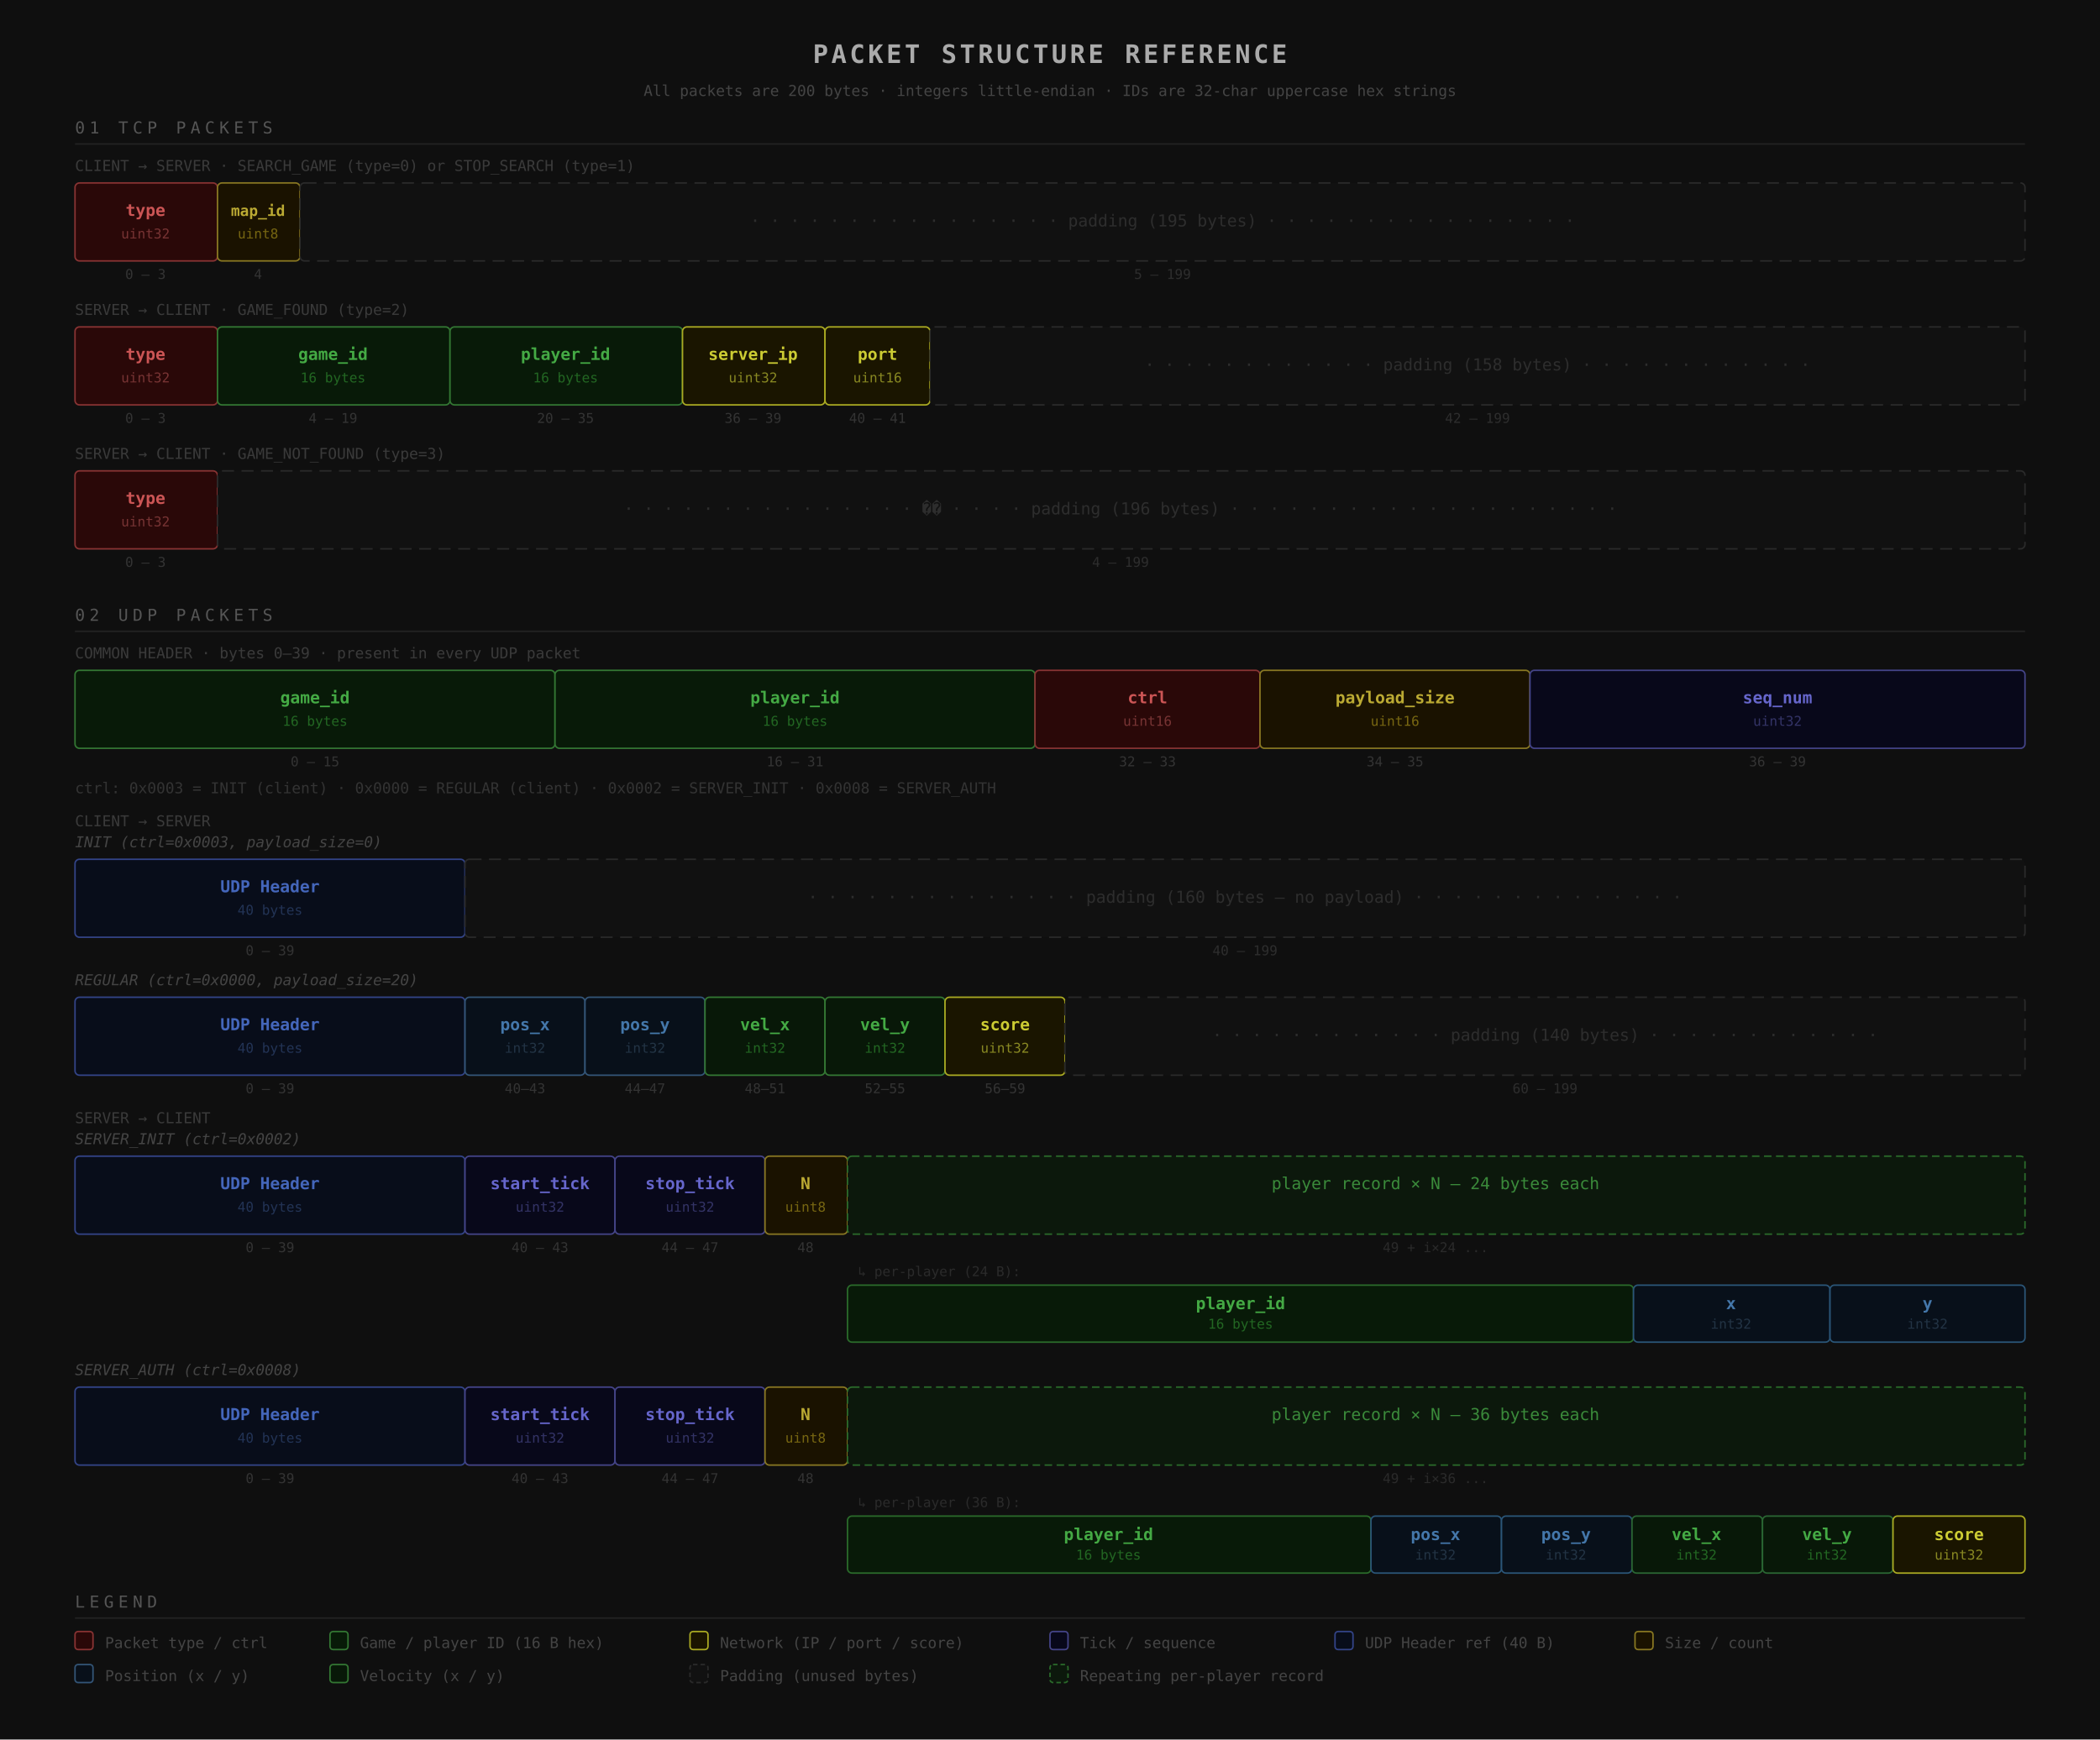
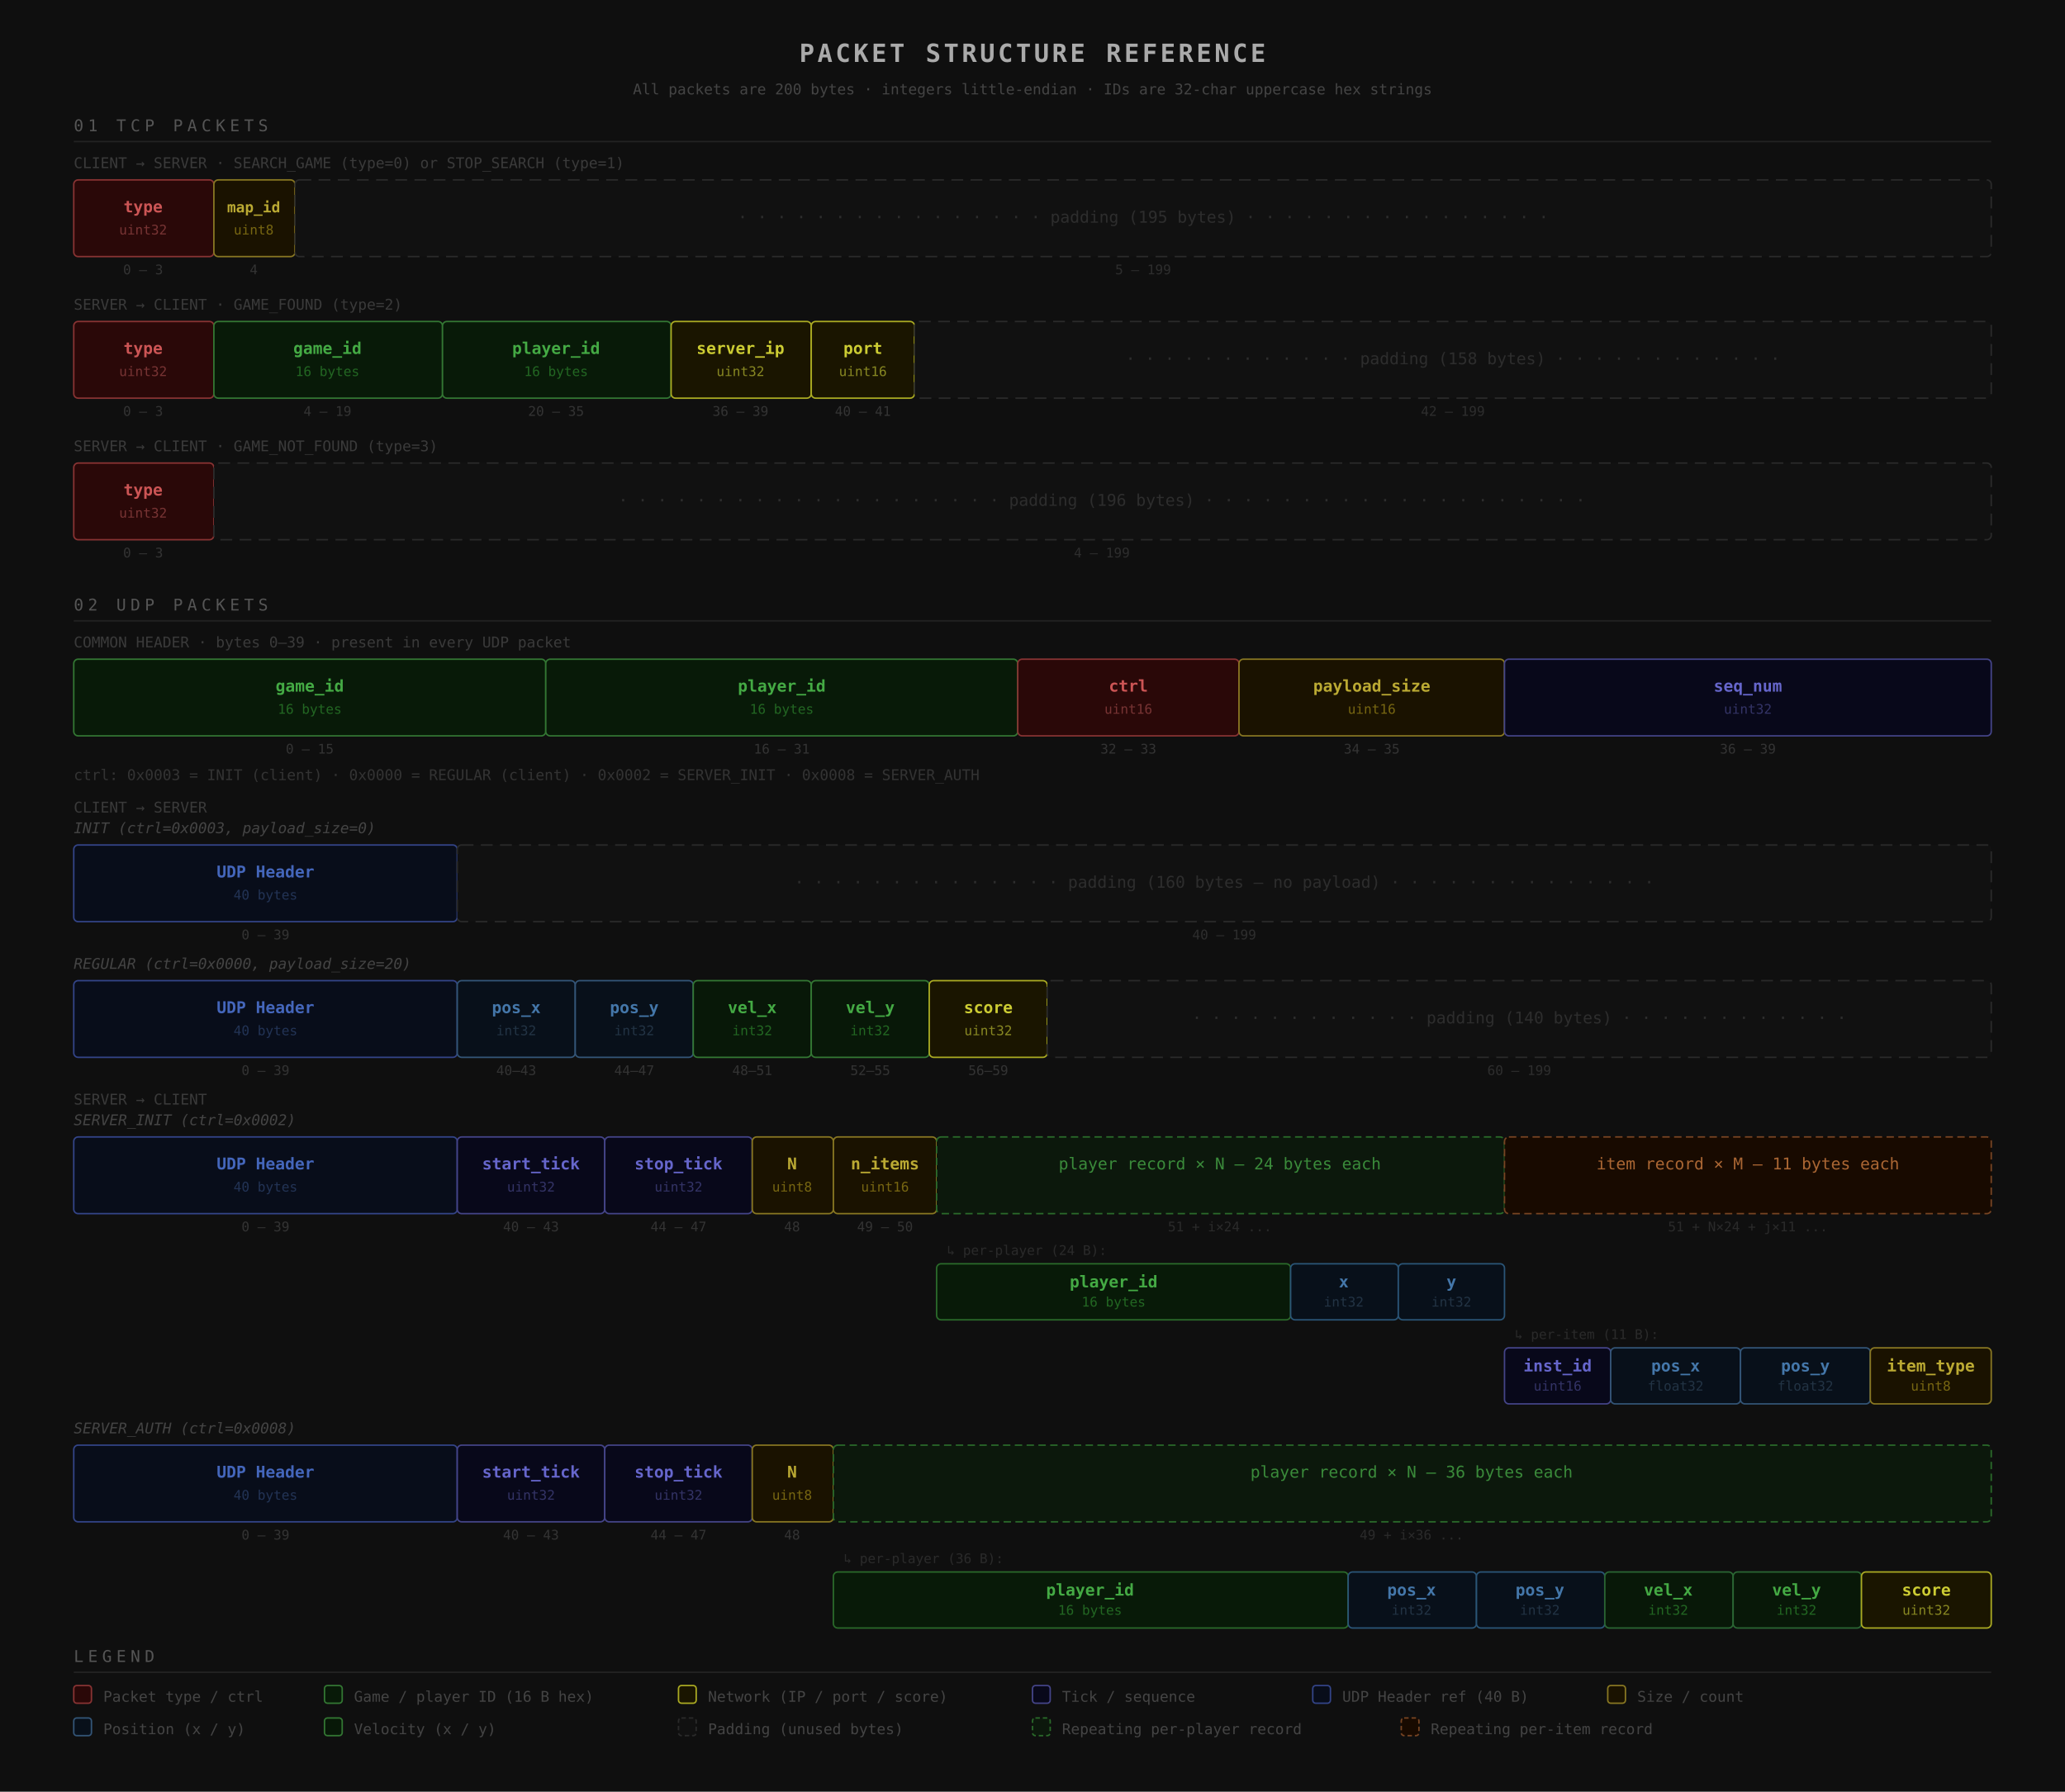
- <svg xmlns="http://www.w3.org/2000/svg" viewBox="0 0 1400 1160" font-family="monospace" font-size="13">
-   <rect width="1400" height="1160" fill="#0f0f0f" />
+ <svg xmlns="http://www.w3.org/2000/svg" viewBox="0 0 1400 1215" font-family="monospace" font-size="13">
+   <rect width="1400" height="1215" fill="#0f0f0f" />
  <text x="700" y="42" fill="#aaa" font-size="17" font-weight="bold" text-anchor="middle" letter-spacing="2">PACKET STRUCTURE REFERENCE</text>
  <text x="700" y="64" fill="#444" font-size="10" text-anchor="middle">All packets are 200 bytes  ·  integers little-endian  ·  IDs are 32-char uppercase hex strings</text>
  <text x="50" y="89" fill="#555" font-size="11" letter-spacing="3">01  TCP PACKETS</text>
  <line x1="50" y1="96" x2="1350" y2="96" stroke="#222" stroke-width="1" />
  <text x="50" y="114" fill="#3a3a3a" font-size="10">CLIENT → SERVER  ·  SEARCH_GAME (type=0) or STOP_SEARCH (type=1)</text>
  <rect x="50" y="122" width="95" height="52" rx="3" fill="#2a0808" stroke="#883333" stroke-width="1" />
  <text x="97" y="144" fill="#cc5555" font-size="11" font-weight="bold" text-anchor="middle">type</text>
  <text x="97" y="159" fill="#773333" font-size="9" text-anchor="middle">uint32</text>
  <text x="97" y="186" fill="#333" font-size="9" text-anchor="middle">0 – 3</text>
  <rect x="145" y="122" width="55" height="52" rx="3" fill="#1a1200" stroke="#887722" stroke-width="1" />
  <text x="172" y="144" fill="#bbaa33" font-size="10" font-weight="bold" text-anchor="middle">map_id</text>
  <text x="172" y="159" fill="#776611" font-size="9" text-anchor="middle">uint8</text>
  <text x="172" y="186" fill="#333" font-size="9" text-anchor="middle">4</text>
  <rect x="200" y="122" width="1150" height="52" rx="3" fill="#111" stroke="#2a2a2a" stroke-width="1" stroke-dasharray="8,5" />
  <text x="775" y="151" fill="#2d2d2d" font-size="11" text-anchor="middle">· · · · · · · · · · · · · · · · padding (195 bytes) · · · · · · · · · · · · · · · ·</text>
  <text x="775" y="186" fill="#2d2d2d" font-size="9" text-anchor="middle">5 – 199</text>
  <text x="50" y="210" fill="#3a3a3a" font-size="10">SERVER → CLIENT  ·  GAME_FOUND (type=2)</text>
  <rect x="50" y="218" width="95" height="52" rx="3" fill="#2a0808" stroke="#883333" stroke-width="1" />
  <text x="97" y="240" fill="#cc5555" font-size="11" font-weight="bold" text-anchor="middle">type</text>
  <text x="97" y="255" fill="#773333" font-size="9" text-anchor="middle">uint32</text>
  <text x="97" y="282" fill="#333" font-size="9" text-anchor="middle">0 – 3</text>
  <rect x="145" y="218" width="155" height="52" rx="3" fill="#081a08" stroke="#337733" stroke-width="1" />
  <text x="222" y="240" fill="#44aa44" font-size="11" font-weight="bold" text-anchor="middle">game_id</text>
  <text x="222" y="255" fill="#226622" font-size="9" text-anchor="middle">16 bytes</text>
  <text x="222" y="282" fill="#333" font-size="9" text-anchor="middle">4 – 19</text>
  <rect x="300" y="218" width="155" height="52" rx="3" fill="#081a08" stroke="#337733" stroke-width="1" />
  <text x="377" y="240" fill="#44aa44" font-size="11" font-weight="bold" text-anchor="middle">player_id</text>
  <text x="377" y="255" fill="#226622" font-size="9" text-anchor="middle">16 bytes</text>
  <text x="377" y="282" fill="#333" font-size="9" text-anchor="middle">20 – 35</text>
  <rect x="455" y="218" width="95" height="52" rx="3" fill="#1a1500" stroke="#aaaa22" stroke-width="1" />
  <text x="502" y="240" fill="#cccc33" font-size="11" font-weight="bold" text-anchor="middle">server_ip</text>
  <text x="502" y="255" fill="#888822" font-size="9" text-anchor="middle">uint32</text>
  <text x="502" y="282" fill="#333" font-size="9" text-anchor="middle">36 – 39</text>
  <rect x="550" y="218" width="70" height="52" rx="3" fill="#1a1500" stroke="#aaaa22" stroke-width="1" />
  <text x="585" y="240" fill="#cccc33" font-size="11" font-weight="bold" text-anchor="middle">port</text>
  <text x="585" y="255" fill="#888822" font-size="9" text-anchor="middle">uint16</text>
  <text x="585" y="282" fill="#333" font-size="9" text-anchor="middle">40 – 41</text>
  <rect x="620" y="218" width="730" height="52" rx="3" fill="#111" stroke="#2a2a2a" stroke-width="1" stroke-dasharray="8,5" />
  <text x="985" y="247" fill="#2d2d2d" font-size="11" text-anchor="middle">· · · · · · · · · · · · padding (158 bytes) · · · · · · · · · · · ·</text>
  <text x="985" y="282" fill="#2d2d2d" font-size="9" text-anchor="middle">42 – 199</text>
  <text x="50" y="306" fill="#3a3a3a" font-size="10">SERVER → CLIENT  ·  GAME_NOT_FOUND (type=3)</text>
  <rect x="50" y="314" width="95" height="52" rx="3" fill="#2a0808" stroke="#883333" stroke-width="1" />
  <text x="97" y="336" fill="#cc5555" font-size="11" font-weight="bold" text-anchor="middle">type</text>
  <text x="97" y="351" fill="#773333" font-size="9" text-anchor="middle">uint32</text>
  <text x="97" y="378" fill="#333" font-size="9" text-anchor="middle">0 – 3</text>
  <rect x="145" y="314" width="1205" height="52" rx="3" fill="#111" stroke="#2a2a2a" stroke-width="1" stroke-dasharray="8,5" />
-   <text x="747" y="343" fill="#2d2d2d" font-size="11" text-anchor="middle">· · · · · · · · · · · · · · · �� · · · · padding (196 bytes) · · · · · · · · · · · · · · · · · · · ·</text>
+   <text x="747" y="343" fill="#2d2d2d" font-size="11" text-anchor="middle">· · · · · · · · · · · · · · · · · · · · padding (196 bytes) · · · · · · · · · · · · · · · · · · · ·</text>
  <text x="747" y="378" fill="#2d2d2d" font-size="9" text-anchor="middle">4 – 199</text>
  <text x="50" y="414" fill="#555" font-size="11" letter-spacing="3">02  UDP PACKETS</text>
  <line x1="50" y1="421" x2="1350" y2="421" stroke="#222" stroke-width="1" />
  <text x="50" y="439" fill="#3a3a3a" font-size="10">COMMON HEADER  ·  bytes 0–39  ·  present in every UDP packet</text>
  <rect x="50" y="447" width="320" height="52" rx="3" fill="#081a08" stroke="#337733" stroke-width="1" />
  <text x="210" y="469" fill="#44aa44" font-size="11" font-weight="bold" text-anchor="middle">game_id</text>
  <text x="210" y="484" fill="#226622" font-size="9" text-anchor="middle">16 bytes</text>
  <text x="210" y="511" fill="#333" font-size="9" text-anchor="middle">0 – 15</text>
  <rect x="370" y="447" width="320" height="52" rx="3" fill="#081a08" stroke="#337733" stroke-width="1" />
  <text x="530" y="469" fill="#44aa44" font-size="11" font-weight="bold" text-anchor="middle">player_id</text>
  <text x="530" y="484" fill="#226622" font-size="9" text-anchor="middle">16 bytes</text>
  <text x="530" y="511" fill="#333" font-size="9" text-anchor="middle">16 – 31</text>
  <rect x="690" y="447" width="150" height="52" rx="3" fill="#2a0808" stroke="#883333" stroke-width="1" />
  <text x="765" y="469" fill="#cc5555" font-size="11" font-weight="bold" text-anchor="middle">ctrl</text>
  <text x="765" y="484" fill="#773333" font-size="9" text-anchor="middle">uint16</text>
  <text x="765" y="511" fill="#333" font-size="9" text-anchor="middle">32 – 33</text>
  <rect x="840" y="447" width="180" height="52" rx="3" fill="#1a1200" stroke="#887722" stroke-width="1" />
  <text x="930" y="469" fill="#bbaa33" font-size="11" font-weight="bold" text-anchor="middle">payload_size</text>
  <text x="930" y="484" fill="#776611" font-size="9" text-anchor="middle">uint16</text>
  <text x="930" y="511" fill="#333" font-size="9" text-anchor="middle">34 – 35</text>
  <rect x="1020" y="447" width="330" height="52" rx="3" fill="#08081a" stroke="#444488" stroke-width="1" />
  <text x="1185" y="469" fill="#6666cc" font-size="11" font-weight="bold" text-anchor="middle">seq_num</text>
  <text x="1185" y="484" fill="#333366" font-size="9" text-anchor="middle">uint32</text>
  <text x="1185" y="511" fill="#333" font-size="9" text-anchor="middle">36 – 39</text>
  <text x="50" y="529" fill="#333" font-size="10">ctrl:  0x0003 = INIT (client)  ·  0x0000 = REGULAR (client)  ·  0x0002 = SERVER_INIT  ·  0x0008 = SERVER_AUTH</text>
  <text x="50" y="551" fill="#3a3a3a" font-size="10">CLIENT → SERVER</text>
  <text x="50" y="565" fill="#444" font-size="10" font-style="italic">INIT  (ctrl=0x0003, payload_size=0)</text>
  <rect x="50" y="573" width="260" height="52" rx="3" fill="#080d1a" stroke="#334488" stroke-width="1" />
  <text x="180" y="595" fill="#4466bb" font-size="11" font-weight="bold" text-anchor="middle">UDP Header</text>
  <text x="180" y="610" fill="#223355" font-size="9" text-anchor="middle">40 bytes</text>
  <text x="180" y="637" fill="#333" font-size="9" text-anchor="middle">0 – 39</text>
  <rect x="310" y="573" width="1040" height="52" rx="3" fill="#111" stroke="#2a2a2a" stroke-width="1" stroke-dasharray="8,5" />
  <text x="830" y="602" fill="#2d2d2d" font-size="11" text-anchor="middle">· · · · · · · · · · · · · · padding (160 bytes — no payload) · · · · · · · · · · · · · ·</text>
  <text x="830" y="637" fill="#2d2d2d" font-size="9" text-anchor="middle">40 – 199</text>
  <text x="50" y="657" fill="#444" font-size="10" font-style="italic">REGULAR  (ctrl=0x0000, payload_size=20)</text>
  <rect x="50" y="665" width="260" height="52" rx="3" fill="#080d1a" stroke="#334488" stroke-width="1" />
  <text x="180" y="687" fill="#4466bb" font-size="11" font-weight="bold" text-anchor="middle">UDP Header</text>
  <text x="180" y="702" fill="#223355" font-size="9" text-anchor="middle">40 bytes</text>
  <text x="180" y="729" fill="#333" font-size="9" text-anchor="middle">0 – 39</text>
  <rect x="310" y="665" width="80" height="52" rx="3" fill="#08101a" stroke="#335577" stroke-width="1" />
  <text x="350" y="687" fill="#4477aa" font-size="11" font-weight="bold" text-anchor="middle">pos_x</text>
  <text x="350" y="702" fill="#223344" font-size="9" text-anchor="middle">int32</text>
  <text x="350" y="729" fill="#333" font-size="9" text-anchor="middle">40–43</text>
  <rect x="390" y="665" width="80" height="52" rx="3" fill="#08101a" stroke="#335577" stroke-width="1" />
  <text x="430" y="687" fill="#4477aa" font-size="11" font-weight="bold" text-anchor="middle">pos_y</text>
  <text x="430" y="702" fill="#223344" font-size="9" text-anchor="middle">int32</text>
  <text x="430" y="729" fill="#333" font-size="9" text-anchor="middle">44–47</text>
  <rect x="470" y="665" width="80" height="52" rx="3" fill="#081808" stroke="#337733" stroke-width="1" />
  <text x="510" y="687" fill="#44aa44" font-size="11" font-weight="bold" text-anchor="middle">vel_x</text>
  <text x="510" y="702" fill="#226622" font-size="9" text-anchor="middle">int32</text>
  <text x="510" y="729" fill="#333" font-size="9" text-anchor="middle">48–51</text>
  <rect x="550" y="665" width="80" height="52" rx="3" fill="#081808" stroke="#337733" stroke-width="1" />
  <text x="590" y="687" fill="#44aa44" font-size="11" font-weight="bold" text-anchor="middle">vel_y</text>
  <text x="590" y="702" fill="#226622" font-size="9" text-anchor="middle">int32</text>
  <text x="590" y="729" fill="#333" font-size="9" text-anchor="middle">52–55</text>
  <rect x="630" y="665" width="80" height="52" rx="3" fill="#1a1500" stroke="#aaaa22" stroke-width="1" />
  <text x="670" y="687" fill="#cccc33" font-size="11" font-weight="bold" text-anchor="middle">score</text>
  <text x="670" y="702" fill="#888822" font-size="9" text-anchor="middle">uint32</text>
  <text x="670" y="729" fill="#333" font-size="9" text-anchor="middle">56–59</text>
  <rect x="710" y="665" width="640" height="52" rx="3" fill="#111" stroke="#2a2a2a" stroke-width="1" stroke-dasharray="8,5" />
  <text x="1030" y="694" fill="#2d2d2d" font-size="11" text-anchor="middle">· · · · · · · · · · · · padding (140 bytes) · · · · · · · · · · · ·</text>
  <text x="1030" y="729" fill="#2d2d2d" font-size="9" text-anchor="middle">60 – 199</text>
  <text x="50" y="749" fill="#3a3a3a" font-size="10">SERVER → CLIENT</text>
  <text x="50" y="763" fill="#444" font-size="10" font-style="italic">SERVER_INIT  (ctrl=0x0002)</text>
  <rect x="50" y="771" width="260" height="52" rx="3" fill="#080d1a" stroke="#334488" stroke-width="1" />
  <text x="180" y="793" fill="#4466bb" font-size="11" font-weight="bold" text-anchor="middle">UDP Header</text>
  <text x="180" y="808" fill="#223355" font-size="9" text-anchor="middle">40 bytes</text>
  <text x="180" y="835" fill="#333" font-size="9" text-anchor="middle">0 – 39</text>
  <rect x="310" y="771" width="100" height="52" rx="3" fill="#08081a" stroke="#444488" stroke-width="1" />
  <text x="360" y="793" fill="#6666cc" font-size="11" font-weight="bold" text-anchor="middle">start_tick</text>
  <text x="360" y="808" fill="#333366" font-size="9" text-anchor="middle">uint32</text>
  <text x="360" y="835" fill="#333" font-size="9" text-anchor="middle">40 – 43</text>
  <rect x="410" y="771" width="100" height="52" rx="3" fill="#08081a" stroke="#444488" stroke-width="1" />
  <text x="460" y="793" fill="#6666cc" font-size="11" font-weight="bold" text-anchor="middle">stop_tick</text>
  <text x="460" y="808" fill="#333366" font-size="9" text-anchor="middle">uint32</text>
  <text x="460" y="835" fill="#333" font-size="9" text-anchor="middle">44 – 47</text>
  <rect x="510" y="771" width="55" height="52" rx="3" fill="#1a1200" stroke="#887722" stroke-width="1" />
  <text x="537" y="793" fill="#bbaa33" font-size="11" font-weight="bold" text-anchor="middle">N</text>
  <text x="537" y="808" fill="#776611" font-size="9" text-anchor="middle">uint8</text>
  <text x="537" y="835" fill="#333" font-size="9" text-anchor="middle">48</text>
-   <rect x="565" y="771" width="785" height="52" rx="3" fill="#0c180c" stroke="#2a6a2a" stroke-width="1" stroke-dasharray="5,3" />
-   <text x="957" y="793" fill="#3a8a3a" font-size="11" text-anchor="middle">player record × N  —  24 bytes each</text>
-   <text x="957" y="835" fill="#2a2a2a" font-size="9" text-anchor="middle">49 + i×24  ...</text>
-   <text x="572" y="851" fill="#2a2a2a" font-size="9">↳ per-player (24 B):</text>
-   <rect x="565" y="857" width="524" height="38" rx="3" fill="#081a08" stroke="#2a6a2a" stroke-width="1" />
-   <text x="827" y="873" fill="#44aa44" font-size="11" font-weight="bold" text-anchor="middle">player_id</text>
-   <text x="827" y="886" fill="#226622" font-size="9" text-anchor="middle">16 bytes</text>
-   <rect x="1089" y="857" width="131" height="38" rx="3" fill="#08101a" stroke="#2a5577" stroke-width="1" />
-   <text x="1154" y="873" fill="#4477aa" font-size="11" font-weight="bold" text-anchor="middle">x</text>
-   <text x="1154" y="886" fill="#223344" font-size="9" text-anchor="middle">int32</text>
-   <rect x="1220" y="857" width="130" height="38" rx="3" fill="#08101a" stroke="#2a5577" stroke-width="1" />
-   <text x="1285" y="873" fill="#4477aa" font-size="11" font-weight="bold" text-anchor="middle">y</text>
-   <text x="1285" y="886" fill="#223344" font-size="9" text-anchor="middle">int32</text>
-   <text x="50" y="917" fill="#444" font-size="10" font-style="italic">SERVER_AUTH  (ctrl=0x0008)</text>
-   <rect x="50" y="925" width="260" height="52" rx="3" fill="#080d1a" stroke="#334488" stroke-width="1" />
-   <text x="180" y="947" fill="#4466bb" font-size="11" font-weight="bold" text-anchor="middle">UDP Header</text>
-   <text x="180" y="962" fill="#223355" font-size="9" text-anchor="middle">40 bytes</text>
-   <text x="180" y="989" fill="#333" font-size="9" text-anchor="middle">0 – 39</text>
-   <rect x="310" y="925" width="100" height="52" rx="3" fill="#08081a" stroke="#444488" stroke-width="1" />
-   <text x="360" y="947" fill="#6666cc" font-size="11" font-weight="bold" text-anchor="middle">start_tick</text>
-   <text x="360" y="962" fill="#333366" font-size="9" text-anchor="middle">uint32</text>
-   <text x="360" y="989" fill="#333" font-size="9" text-anchor="middle">40 – 43</text>
-   <rect x="410" y="925" width="100" height="52" rx="3" fill="#08081a" stroke="#444488" stroke-width="1" />
-   <text x="460" y="947" fill="#6666cc" font-size="11" font-weight="bold" text-anchor="middle">stop_tick</text>
-   <text x="460" y="962" fill="#333366" font-size="9" text-anchor="middle">uint32</text>
-   <text x="460" y="989" fill="#333" font-size="9" text-anchor="middle">44 – 47</text>
-   <rect x="510" y="925" width="55" height="52" rx="3" fill="#1a1200" stroke="#887722" stroke-width="1" />
-   <text x="537" y="947" fill="#bbaa33" font-size="11" font-weight="bold" text-anchor="middle">N</text>
-   <text x="537" y="962" fill="#776611" font-size="9" text-anchor="middle">uint8</text>
-   <text x="537" y="989" fill="#333" font-size="9" text-anchor="middle">48</text>
-   <rect x="565" y="925" width="785" height="52" rx="3" fill="#0c180c" stroke="#2a6a2a" stroke-width="1" stroke-dasharray="5,3" />
-   <text x="957" y="947" fill="#3a8a3a" font-size="11" text-anchor="middle">player record × N  —  36 bytes each</text>
-   <text x="957" y="989" fill="#2a2a2a" font-size="9" text-anchor="middle">49 + i×36  ...</text>
-   <text x="572" y="1005" fill="#2a2a2a" font-size="9">↳ per-player (36 B):</text>
-   <rect x="565" y="1011" width="349" height="38" rx="3" fill="#081a08" stroke="#2a6a2a" stroke-width="1" />
-   <text x="739" y="1027" fill="#44aa44" font-size="11" font-weight="bold" text-anchor="middle">player_id</text>
-   <text x="739" y="1040" fill="#226622" font-size="9" text-anchor="middle">16 bytes</text>
-   <rect x="914" y="1011" width="87" height="38" rx="3" fill="#08101a" stroke="#2a5577" stroke-width="1" />
-   <text x="957" y="1027" fill="#4477aa" font-size="11" font-weight="bold" text-anchor="middle">pos_x</text>
-   <text x="957" y="1040" fill="#223344" font-size="9" text-anchor="middle">int32</text>
-   <rect x="1001" y="1011" width="87" height="38" rx="3" fill="#08101a" stroke="#2a5577" stroke-width="1" />
-   <text x="1044" y="1027" fill="#4477aa" font-size="11" font-weight="bold" text-anchor="middle">pos_y</text>
-   <text x="1044" y="1040" fill="#223344" font-size="9" text-anchor="middle">int32</text>
-   <rect x="1088" y="1011" width="87" height="38" rx="3" fill="#081808" stroke="#2a6633" stroke-width="1" />
-   <text x="1131" y="1027" fill="#44aa44" font-size="11" font-weight="bold" text-anchor="middle">vel_x</text>
-   <text x="1131" y="1040" fill="#226622" font-size="9" text-anchor="middle">int32</text>
-   <rect x="1175" y="1011" width="87" height="38" rx="3" fill="#081808" stroke="#2a6633" stroke-width="1" />
-   <text x="1218" y="1027" fill="#44aa44" font-size="11" font-weight="bold" text-anchor="middle">vel_y</text>
-   <text x="1218" y="1040" fill="#226622" font-size="9" text-anchor="middle">int32</text>
-   <rect x="1262" y="1011" width="88" height="38" rx="3" fill="#1a1500" stroke="#aaaa22" stroke-width="1" />
-   <text x="1306" y="1027" fill="#cccc33" font-size="11" font-weight="bold" text-anchor="middle">score</text>
-   <text x="1306" y="1040" fill="#888822" font-size="9" text-anchor="middle">uint32</text>
-   <text x="50" y="1072" fill="#555" font-size="11" letter-spacing="3">LEGEND</text>
-   <line x1="50" y1="1079" x2="1350" y2="1079" stroke="#222" stroke-width="1" />
-   <rect x="50" y="1088" width="12" height="12" rx="2" fill="#2a0808" stroke="#883333" stroke-width="1" />
-   <text x="70" y="1099" fill="#444" font-size="10">Packet type / ctrl</text>
-   <rect x="220" y="1088" width="12" height="12" rx="2" fill="#081a08" stroke="#337733" stroke-width="1" />
-   <text x="240" y="1099" fill="#444" font-size="10">Game / player ID (16 B hex)</text>
-   <rect x="460" y="1088" width="12" height="12" rx="2" fill="#1a1500" stroke="#aaaa22" stroke-width="1" />
-   <text x="480" y="1099" fill="#444" font-size="10">Network (IP / port / score)</text>
-   <rect x="700" y="1088" width="12" height="12" rx="2" fill="#08081a" stroke="#444488" stroke-width="1" />
-   <text x="720" y="1099" fill="#444" font-size="10">Tick / sequence</text>
-   <rect x="890" y="1088" width="12" height="12" rx="2" fill="#080d1a" stroke="#334488" stroke-width="1" />
-   <text x="910" y="1099" fill="#444" font-size="10">UDP Header ref (40 B)</text>
-   <rect x="1090" y="1088" width="12" height="12" rx="2" fill="#1a1200" stroke="#887722" stroke-width="1" />
-   <text x="1110" y="1099" fill="#444" font-size="10">Size / count</text>
-   <rect x="50" y="1110" width="12" height="12" rx="2" fill="#08101a" stroke="#335577" stroke-width="1" />
-   <text x="70" y="1121" fill="#444" font-size="10">Position (x / y)</text>
-   <rect x="220" y="1110" width="12" height="12" rx="2" fill="#081808" stroke="#337733" stroke-width="1" />
-   <text x="240" y="1121" fill="#444" font-size="10">Velocity (x / y)</text>
-   <rect x="460" y="1110" width="12" height="12" rx="2" fill="#111" stroke="#2a2a2a" stroke-width="1" stroke-dasharray="3,2" />
-   <text x="480" y="1121" fill="#444" font-size="10">Padding (unused bytes)</text>
-   <rect x="700" y="1110" width="12" height="12" rx="2" fill="#0c180c" stroke="#2a6a2a" stroke-width="1" stroke-dasharray="3,2" />
-   <text x="720" y="1121" fill="#444" font-size="10">Repeating per-player record</text>
+   <rect x="565" y="771" width="70" height="52" rx="3" fill="#1a1200" stroke="#887722" stroke-width="1" />
+   <text x="600" y="793" fill="#bbaa33" font-size="11" font-weight="bold" text-anchor="middle">n_items</text>
+   <text x="600" y="808" fill="#776611" font-size="9" text-anchor="middle">uint16</text>
+   <text x="600" y="835" fill="#333" font-size="9" text-anchor="middle">49 – 50</text>
+   <rect x="635" y="771" width="385" height="52" rx="3" fill="#0c180c" stroke="#2a6a2a" stroke-width="1" stroke-dasharray="5,3" />
+   <text x="827" y="793" fill="#3a8a3a" font-size="11" text-anchor="middle">player record × N  —  24 bytes each</text>
+   <text x="827" y="835" fill="#2a2a2a" font-size="9" text-anchor="middle">51 + i×24  ...</text>
+   <rect x="1020" y="771" width="330" height="52" rx="3" fill="#180a00" stroke="#774422" stroke-width="1" stroke-dasharray="5,3" />
+   <text x="1185" y="793" fill="#aa6633" font-size="11" text-anchor="middle">item record × M  —  11 bytes each</text>
+   <text x="1185" y="835" fill="#2a2a2a" font-size="9" text-anchor="middle">51 + N×24 + j×11  ...</text>
+   <text x="642" y="851" fill="#2a2a2a" font-size="9">↳ per-player (24 B):</text>
+   <rect x="635" y="857" width="240" height="38" rx="3" fill="#081a08" stroke="#2a6a2a" stroke-width="1" />
+   <text x="755" y="873" fill="#44aa44" font-size="11" font-weight="bold" text-anchor="middle">player_id</text>
+   <text x="755" y="886" fill="#226622" font-size="9" text-anchor="middle">16 bytes</text>
+   <rect x="875" y="857" width="73" height="38" rx="3" fill="#08101a" stroke="#2a5577" stroke-width="1" />
+   <text x="911" y="873" fill="#4477aa" font-size="11" font-weight="bold" text-anchor="middle">x</text>
+   <text x="911" y="886" fill="#223344" font-size="9" text-anchor="middle">int32</text>
+   <rect x="948" y="857" width="72" height="38" rx="3" fill="#08101a" stroke="#2a5577" stroke-width="1" />
+   <text x="984" y="873" fill="#4477aa" font-size="11" font-weight="bold" text-anchor="middle">y</text>
+   <text x="984" y="886" fill="#223344" font-size="9" text-anchor="middle">int32</text>
+   <text x="1027" y="908" fill="#2a2a2a" font-size="9">↳ per-item (11 B):</text>
+   <rect x="1020" y="914" width="72" height="38" rx="3" fill="#08081a" stroke="#444488" stroke-width="1" />
+   <text x="1056" y="930" fill="#6666cc" font-size="11" font-weight="bold" text-anchor="middle">inst_id</text>
+   <text x="1056" y="943" fill="#333366" font-size="9" text-anchor="middle">uint16</text>
+   <rect x="1092" y="914" width="88" height="38" rx="3" fill="#08101a" stroke="#335577" stroke-width="1" />
+   <text x="1136" y="930" fill="#4477aa" font-size="11" font-weight="bold" text-anchor="middle">pos_x</text>
+   <text x="1136" y="943" fill="#223344" font-size="9" text-anchor="middle">float32</text>
+   <rect x="1180" y="914" width="88" height="38" rx="3" fill="#08101a" stroke="#335577" stroke-width="1" />
+   <text x="1224" y="930" fill="#4477aa" font-size="11" font-weight="bold" text-anchor="middle">pos_y</text>
+   <text x="1224" y="943" fill="#223344" font-size="9" text-anchor="middle">float32</text>
+   <rect x="1268" y="914" width="82" height="38" rx="3" fill="#1a1200" stroke="#887722" stroke-width="1" />
+   <text x="1309" y="930" fill="#bbaa33" font-size="11" font-weight="bold" text-anchor="middle">item_type</text>
+   <text x="1309" y="943" fill="#776611" font-size="9" text-anchor="middle">uint8</text>
+   <text x="50" y="972" fill="#444" font-size="10" font-style="italic">SERVER_AUTH  (ctrl=0x0008)</text>
+   <rect x="50" y="980" width="260" height="52" rx="3" fill="#080d1a" stroke="#334488" stroke-width="1" />
+   <text x="180" y="1002" fill="#4466bb" font-size="11" font-weight="bold" text-anchor="middle">UDP Header</text>
+   <text x="180" y="1017" fill="#223355" font-size="9" text-anchor="middle">40 bytes</text>
+   <text x="180" y="1044" fill="#333" font-size="9" text-anchor="middle">0 – 39</text>
+   <rect x="310" y="980" width="100" height="52" rx="3" fill="#08081a" stroke="#444488" stroke-width="1" />
+   <text x="360" y="1002" fill="#6666cc" font-size="11" font-weight="bold" text-anchor="middle">start_tick</text>
+   <text x="360" y="1017" fill="#333366" font-size="9" text-anchor="middle">uint32</text>
+   <text x="360" y="1044" fill="#333" font-size="9" text-anchor="middle">40 – 43</text>
+   <rect x="410" y="980" width="100" height="52" rx="3" fill="#08081a" stroke="#444488" stroke-width="1" />
+   <text x="460" y="1002" fill="#6666cc" font-size="11" font-weight="bold" text-anchor="middle">stop_tick</text>
+   <text x="460" y="1017" fill="#333366" font-size="9" text-anchor="middle">uint32</text>
+   <text x="460" y="1044" fill="#333" font-size="9" text-anchor="middle">44 – 47</text>
+   <rect x="510" y="980" width="55" height="52" rx="3" fill="#1a1200" stroke="#887722" stroke-width="1" />
+   <text x="537" y="1002" fill="#bbaa33" font-size="11" font-weight="bold" text-anchor="middle">N</text>
+   <text x="537" y="1017" fill="#776611" font-size="9" text-anchor="middle">uint8</text>
+   <text x="537" y="1044" fill="#333" font-size="9" text-anchor="middle">48</text>
+   <rect x="565" y="980" width="785" height="52" rx="3" fill="#0c180c" stroke="#2a6a2a" stroke-width="1" stroke-dasharray="5,3" />
+   <text x="957" y="1002" fill="#3a8a3a" font-size="11" text-anchor="middle">player record × N  —  36 bytes each</text>
+   <text x="957" y="1044" fill="#2a2a2a" font-size="9" text-anchor="middle">49 + i×36  ...</text>
+   <text x="572" y="1060" fill="#2a2a2a" font-size="9">↳ per-player (36 B):</text>
+   <rect x="565" y="1066" width="349" height="38" rx="3" fill="#081a08" stroke="#2a6a2a" stroke-width="1" />
+   <text x="739" y="1082" fill="#44aa44" font-size="11" font-weight="bold" text-anchor="middle">player_id</text>
+   <text x="739" y="1095" fill="#226622" font-size="9" text-anchor="middle">16 bytes</text>
+   <rect x="914" y="1066" width="87" height="38" rx="3" fill="#08101a" stroke="#2a5577" stroke-width="1" />
+   <text x="957" y="1082" fill="#4477aa" font-size="11" font-weight="bold" text-anchor="middle">pos_x</text>
+   <text x="957" y="1095" fill="#223344" font-size="9" text-anchor="middle">int32</text>
+   <rect x="1001" y="1066" width="87" height="38" rx="3" fill="#08101a" stroke="#2a5577" stroke-width="1" />
+   <text x="1044" y="1082" fill="#4477aa" font-size="11" font-weight="bold" text-anchor="middle">pos_y</text>
+   <text x="1044" y="1095" fill="#223344" font-size="9" text-anchor="middle">int32</text>
+   <rect x="1088" y="1066" width="87" height="38" rx="3" fill="#081808" stroke="#2a6633" stroke-width="1" />
+   <text x="1131" y="1082" fill="#44aa44" font-size="11" font-weight="bold" text-anchor="middle">vel_x</text>
+   <text x="1131" y="1095" fill="#226622" font-size="9" text-anchor="middle">int32</text>
+   <rect x="1175" y="1066" width="87" height="38" rx="3" fill="#081808" stroke="#2a6633" stroke-width="1" />
+   <text x="1218" y="1082" fill="#44aa44" font-size="11" font-weight="bold" text-anchor="middle">vel_y</text>
+   <text x="1218" y="1095" fill="#226622" font-size="9" text-anchor="middle">int32</text>
+   <rect x="1262" y="1066" width="88" height="38" rx="3" fill="#1a1500" stroke="#aaaa22" stroke-width="1" />
+   <text x="1306" y="1082" fill="#cccc33" font-size="11" font-weight="bold" text-anchor="middle">score</text>
+   <text x="1306" y="1095" fill="#888822" font-size="9" text-anchor="middle">uint32</text>
+   <text x="50" y="1127" fill="#555" font-size="11" letter-spacing="3">LEGEND</text>
+   <line x1="50" y1="1134" x2="1350" y2="1134" stroke="#222" stroke-width="1" />
+   <rect x="50" y="1143" width="12" height="12" rx="2" fill="#2a0808" stroke="#883333" stroke-width="1" />
+   <text x="70" y="1154" fill="#444" font-size="10">Packet type / ctrl</text>
+   <rect x="220" y="1143" width="12" height="12" rx="2" fill="#081a08" stroke="#337733" stroke-width="1" />
+   <text x="240" y="1154" fill="#444" font-size="10">Game / player ID (16 B hex)</text>
+   <rect x="460" y="1143" width="12" height="12" rx="2" fill="#1a1500" stroke="#aaaa22" stroke-width="1" />
+   <text x="480" y="1154" fill="#444" font-size="10">Network (IP / port / score)</text>
+   <rect x="700" y="1143" width="12" height="12" rx="2" fill="#08081a" stroke="#444488" stroke-width="1" />
+   <text x="720" y="1154" fill="#444" font-size="10">Tick / sequence</text>
+   <rect x="890" y="1143" width="12" height="12" rx="2" fill="#080d1a" stroke="#334488" stroke-width="1" />
+   <text x="910" y="1154" fill="#444" font-size="10">UDP Header ref (40 B)</text>
+   <rect x="1090" y="1143" width="12" height="12" rx="2" fill="#1a1200" stroke="#887722" stroke-width="1" />
+   <text x="1110" y="1154" fill="#444" font-size="10">Size / count</text>
+   <rect x="50" y="1165" width="12" height="12" rx="2" fill="#08101a" stroke="#335577" stroke-width="1" />
+   <text x="70" y="1176" fill="#444" font-size="10">Position (x / y)</text>
+   <rect x="220" y="1165" width="12" height="12" rx="2" fill="#081808" stroke="#337733" stroke-width="1" />
+   <text x="240" y="1176" fill="#444" font-size="10">Velocity (x / y)</text>
+   <rect x="460" y="1165" width="12" height="12" rx="2" fill="#111" stroke="#2a2a2a" stroke-width="1" stroke-dasharray="3,2" />
+   <text x="480" y="1176" fill="#444" font-size="10">Padding (unused bytes)</text>
+   <rect x="700" y="1165" width="12" height="12" rx="2" fill="#0c180c" stroke="#2a6a2a" stroke-width="1" stroke-dasharray="3,2" />
+   <text x="720" y="1176" fill="#444" font-size="10">Repeating per-player record</text>
+   <rect x="950" y="1165" width="12" height="12" rx="2" fill="#180a00" stroke="#774422" stroke-width="1" stroke-dasharray="3,2" />
+   <text x="970" y="1176" fill="#444" font-size="10">Repeating per-item record</text>
</svg>
